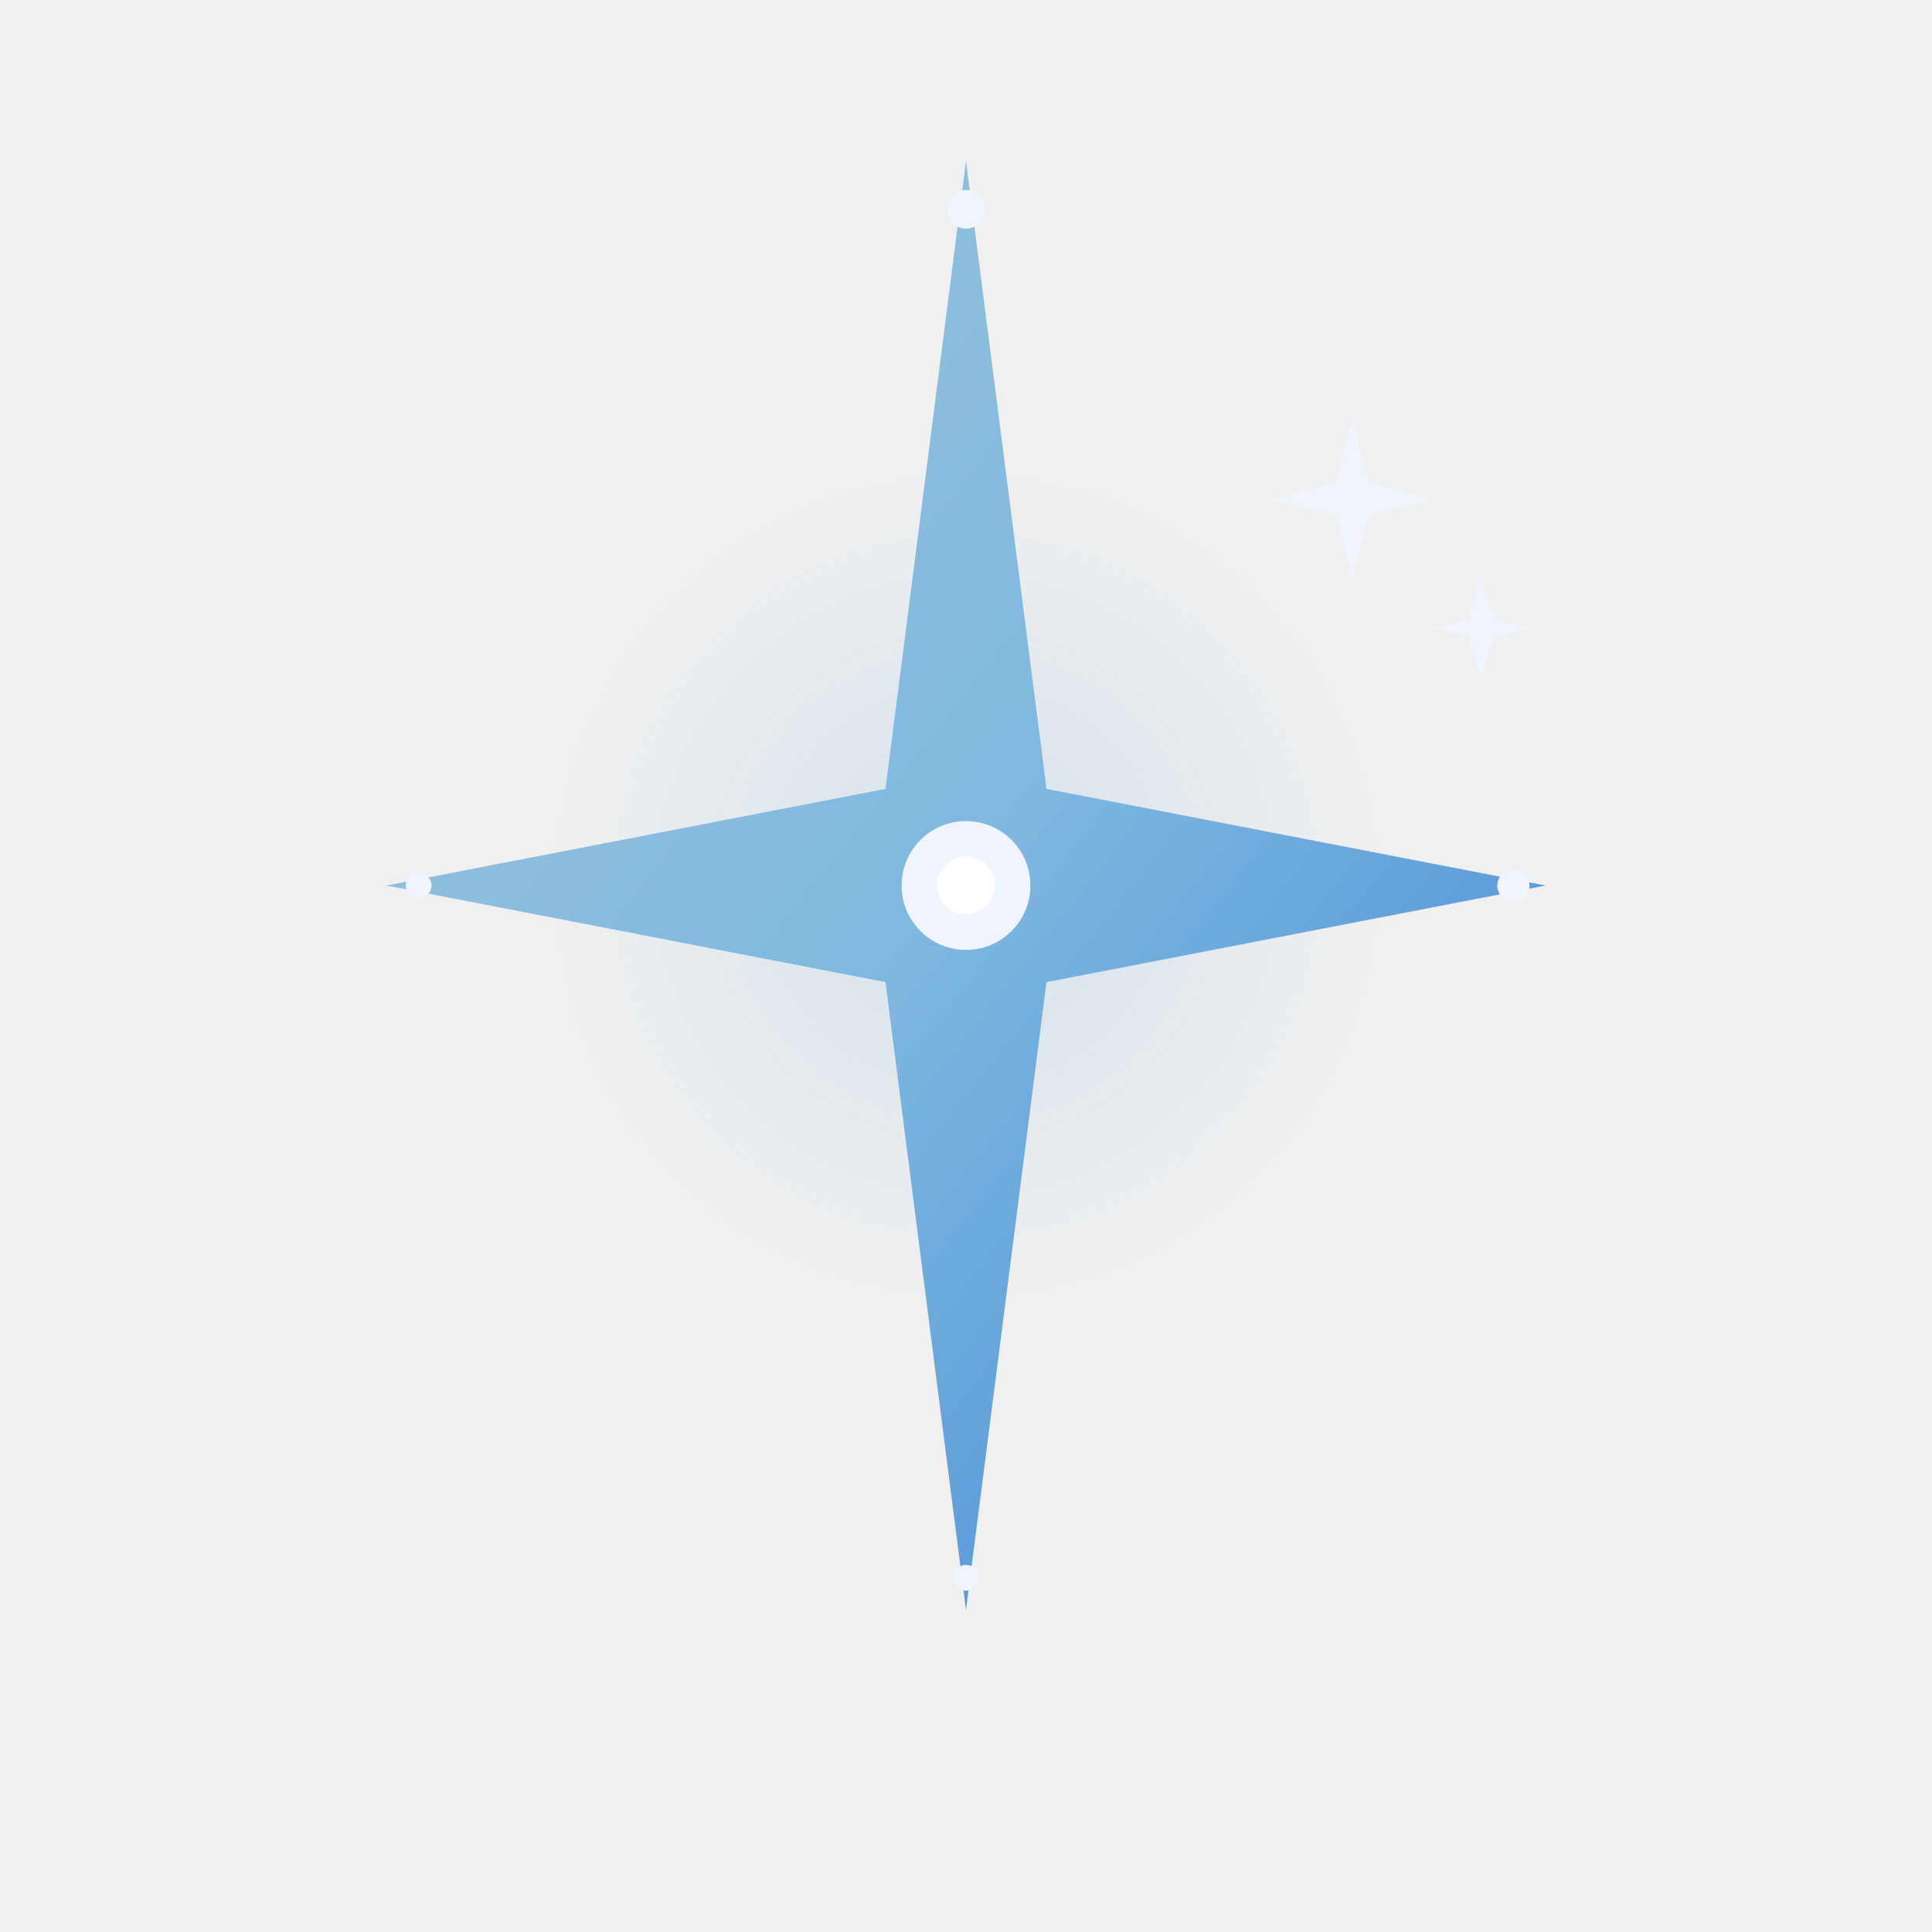
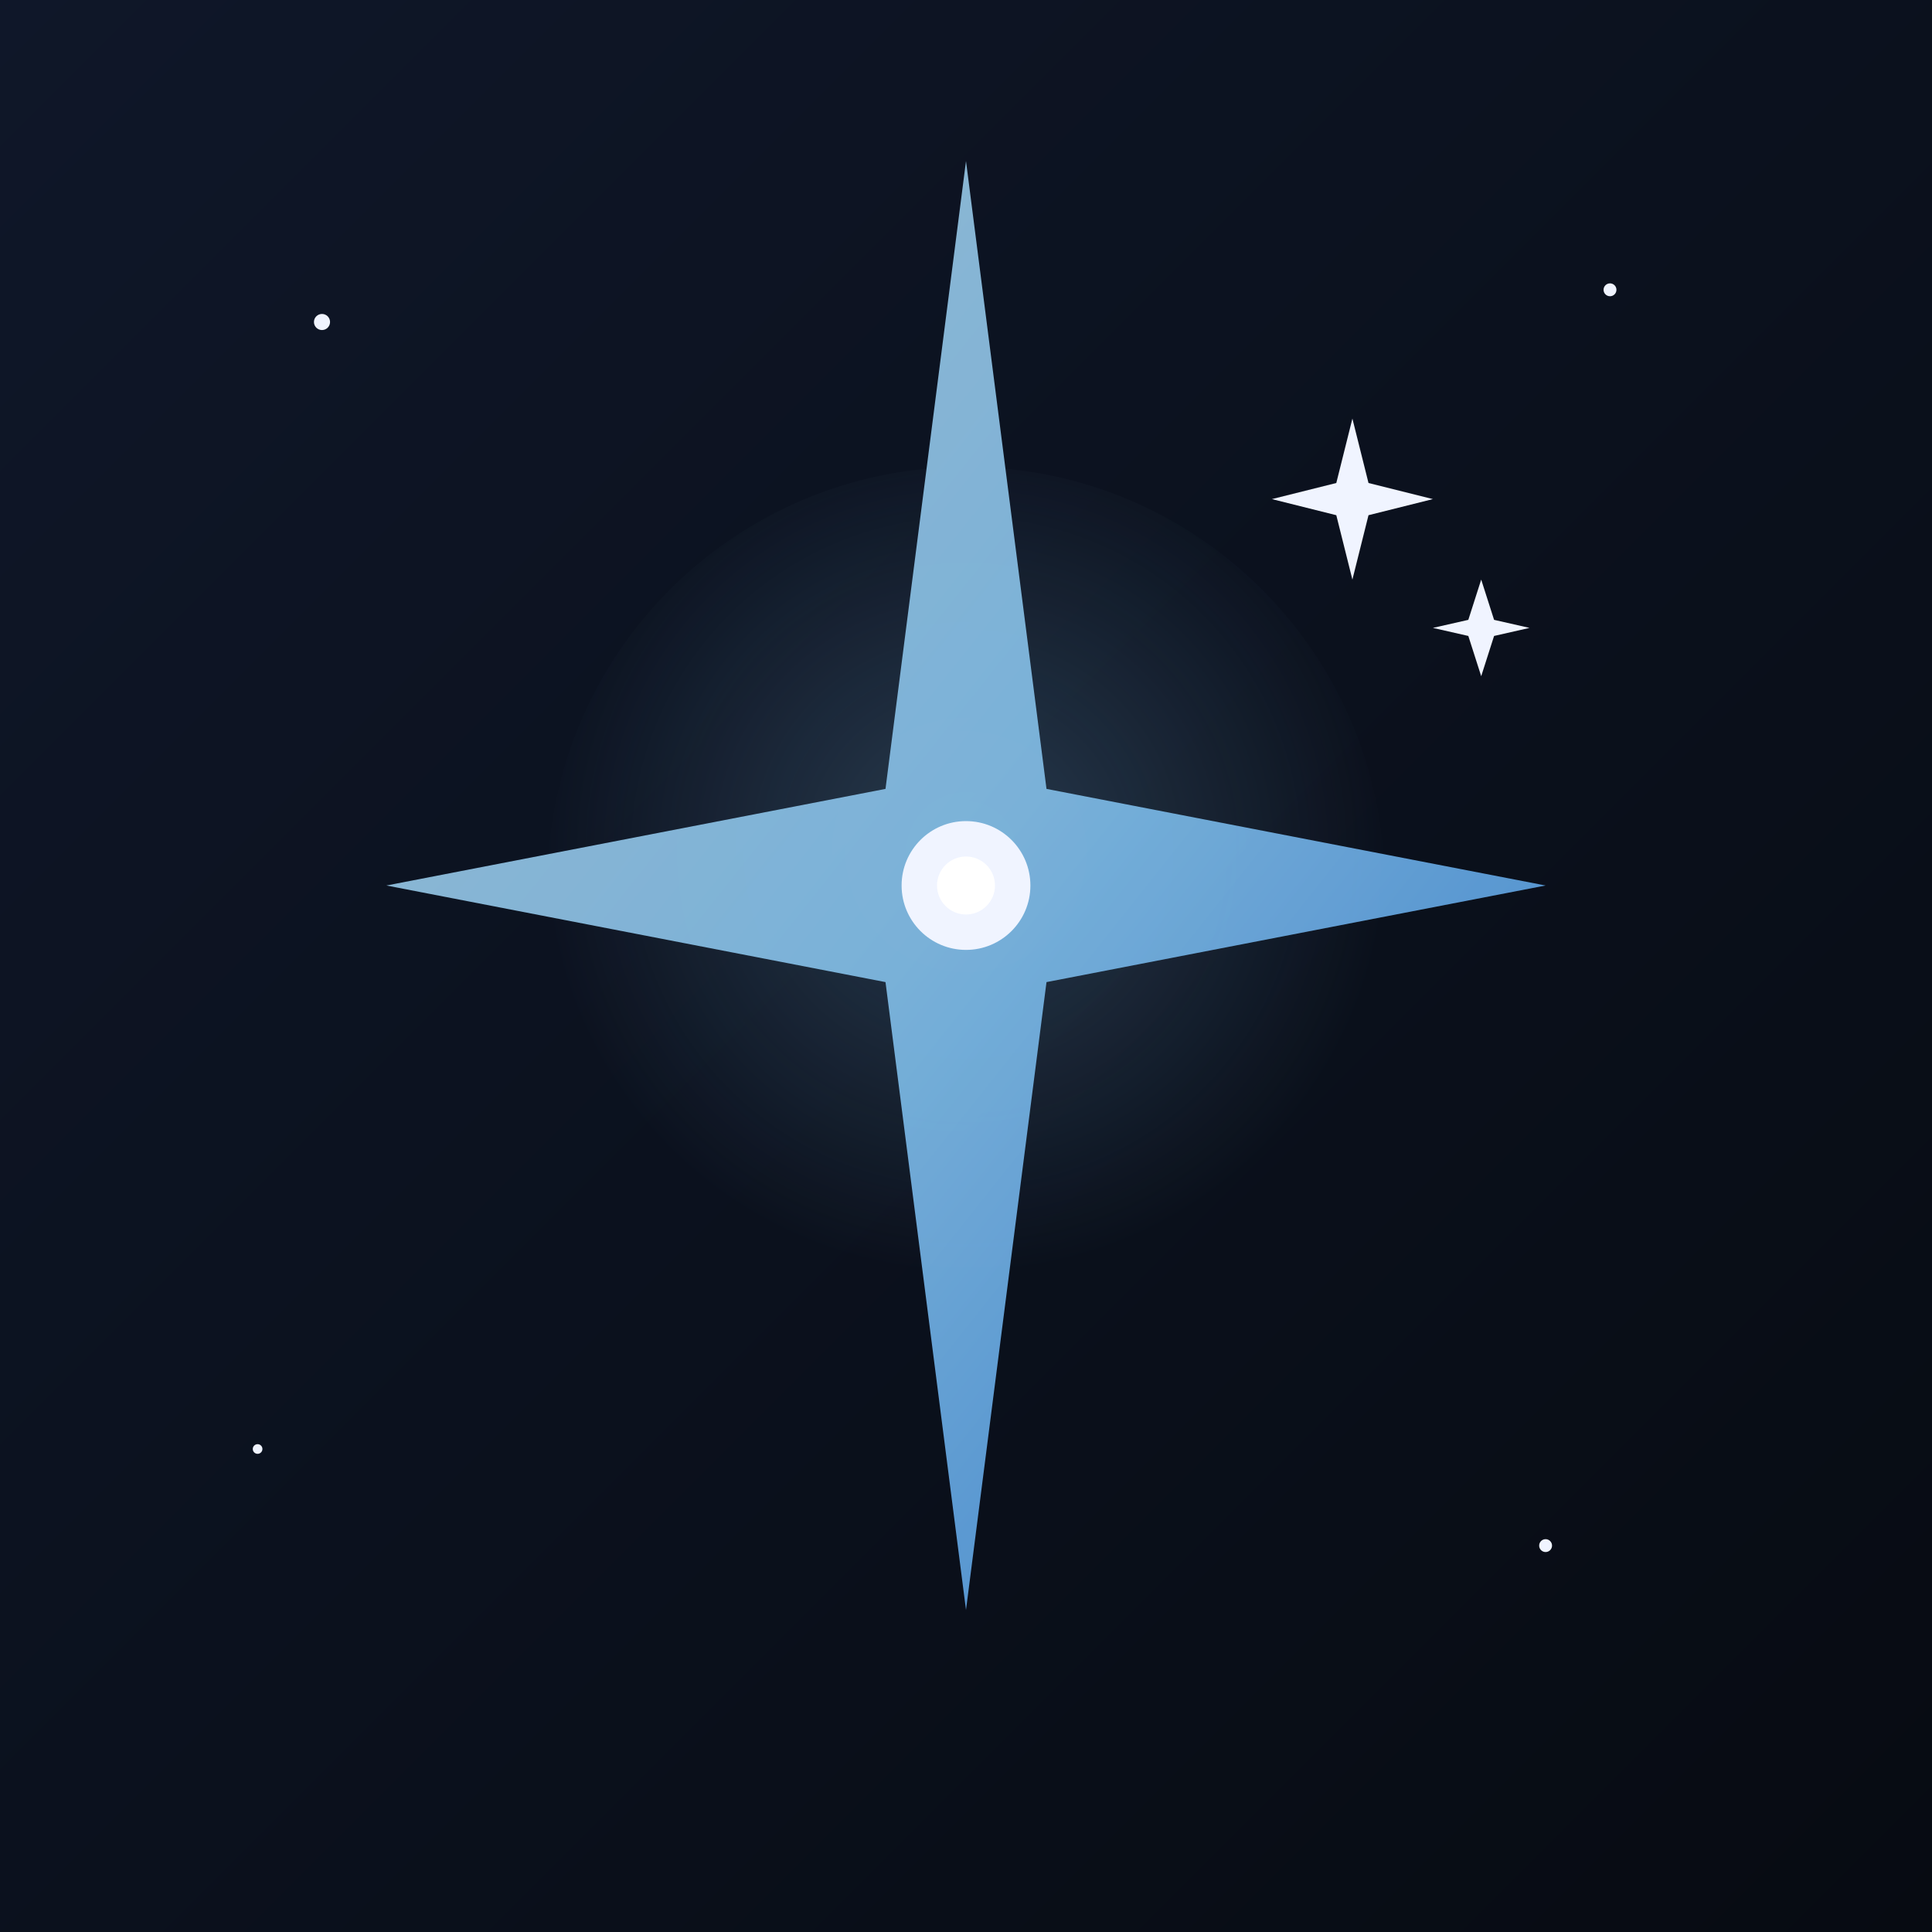
<svg xmlns="http://www.w3.org/2000/svg" viewBox="0 0 120 120">
  <defs>
+     <linearGradient id="bg-grad" x1="0%" y1="0%" x2="100%" y2="100%">
+       <stop offset="0%" stop-color="#0f1729" />
+       <stop offset="100%" stop-color="#070b12" />
+     </linearGradient>
    <linearGradient id="star-grad" x1="0%" y1="0%" x2="100%" y2="100%">
      <stop offset="0%" stop-color="#a0c4d8" />
      <stop offset="50%" stop-color="#7eb8e0" />
      <stop offset="100%" stop-color="#3b82d4" />
    </linearGradient>
-     <radialGradient id="star-glow" cx="50%" cy="50%">
+     <radialGradient id="star-glow" cx="50%" cy="46%">
      <stop offset="0%" stop-color="#7eb8e0" stop-opacity="0.25" />
      <stop offset="100%" stop-color="#7eb8e0" stop-opacity="0" />
    </radialGradient>
  </defs>
+   <rect width="120" height="120" fill="url(#bg-grad)" />
+   <circle cx="20" cy="20" r="0.5" fill="#f0f4ff">
+     <animate attributeName="opacity" values="0.15;0.5;0.15" dur="3s" repeatCount="indefinite" />
+   </circle>
+   <circle cx="100" cy="18" r="0.4" fill="#f0f4ff">
+     <animate attributeName="opacity" values="0.1;0.4;0.1" dur="3s" begin="1s" repeatCount="indefinite" />
+   </circle>
+   <circle cx="96" cy="96" r="0.4" fill="#f0f4ff">
+     <animate attributeName="opacity" values="0.08;0.3;0.08" dur="3s" begin="2s" repeatCount="indefinite" />
+   </circle>
+   <circle cx="16" cy="90" r="0.3" fill="#f0f4ff">
+     <animate attributeName="opacity" values="0.06;0.25;0.06" dur="3s" begin="0.5s" repeatCount="indefinite" />
+   </circle>
  <circle cx="60" cy="55" r="26" fill="url(#star-glow)">
-     <animate attributeName="r" values="22;32;22" dur="4s" repeatCount="indefinite" />
+     <animate attributeName="r" values="22;30;22" dur="4s" repeatCount="indefinite" />
    <animate attributeName="opacity" values="0.6;1;0.6" dur="4s" repeatCount="indefinite" />
  </circle>
-   <path d="M60 10 L65 49 L96 55 L65 61 L60 100 L55 61 L24 55 L55 49 Z" fill="url(#star-grad)" />
+   <path d="M60 10 L65 49 L96 55 L65 61 L60 100 L55 61 L24 55 L55 49 Z" fill="url(#star-grad)" opacity="0.95" />
  <circle cx="60" cy="55" r="4" fill="#f0f4ff">
    <animate attributeName="opacity" values="0.65;1;0.65" dur="2.5s" repeatCount="indefinite" />
    <animate attributeName="r" values="3.5;4.5;3.5" dur="2.5s" repeatCount="indefinite" />
  </circle>
  <circle cx="60" cy="55" r="1.8" fill="#fff" />
  <path d="M84 26 L85 30 L89 31 L85 32 L84 36 L83 32 L79 31 L83 30 Z" fill="#f0f4ff">
    <animate attributeName="opacity" values="0;0.6;0" dur="3s" repeatCount="indefinite" />
  </path>
  <path d="M92 36 L92.8 38.5 L95 39 L92.8 39.5 L92 42 L91.2 39.5 L89 39 L91.2 38.5 Z" fill="#f0f4ff">
    <animate attributeName="opacity" values="0;0.45;0" dur="3s" begin="1.5s" repeatCount="indefinite" />
  </path>
-   <circle cx="60" cy="13" r="1.2" fill="#f0f4ff">
-     <animate attributeName="opacity" values="0.15;0.6;0.15" dur="3s" repeatCount="indefinite" />
-   </circle>
-   <circle cx="94" cy="55" r="1" fill="#f0f4ff">
-     <animate attributeName="opacity" values="0.1;0.5;0.1" dur="3s" begin="0.75s" repeatCount="indefinite" />
-   </circle>
-   <circle cx="60" cy="98" r="0.8" fill="#f0f4ff">
-     <animate attributeName="opacity" values="0.08;0.35;0.08" dur="3s" begin="1.5s" repeatCount="indefinite" />
-   </circle>
-   <circle cx="26" cy="55" r="0.8" fill="#f0f4ff">
-     <animate attributeName="opacity" values="0.08;0.35;0.08" dur="3s" begin="2.25s" repeatCount="indefinite" />
-   </circle>
</svg>
